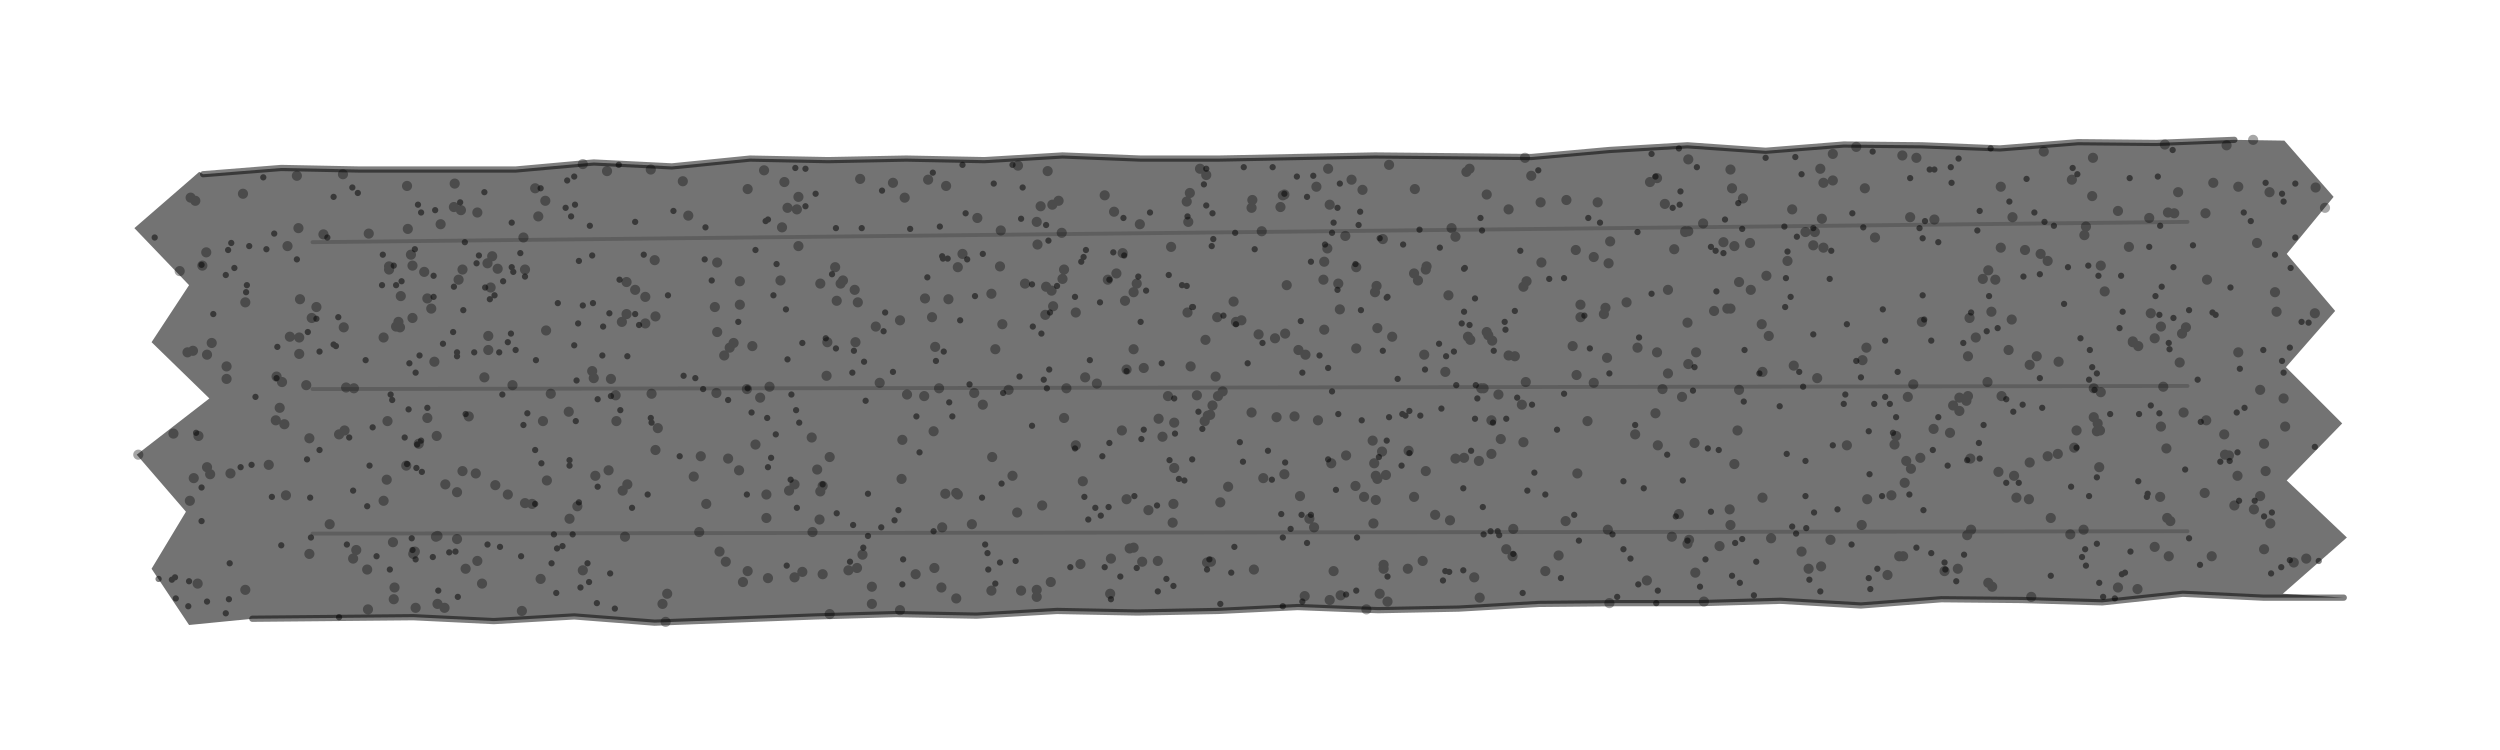
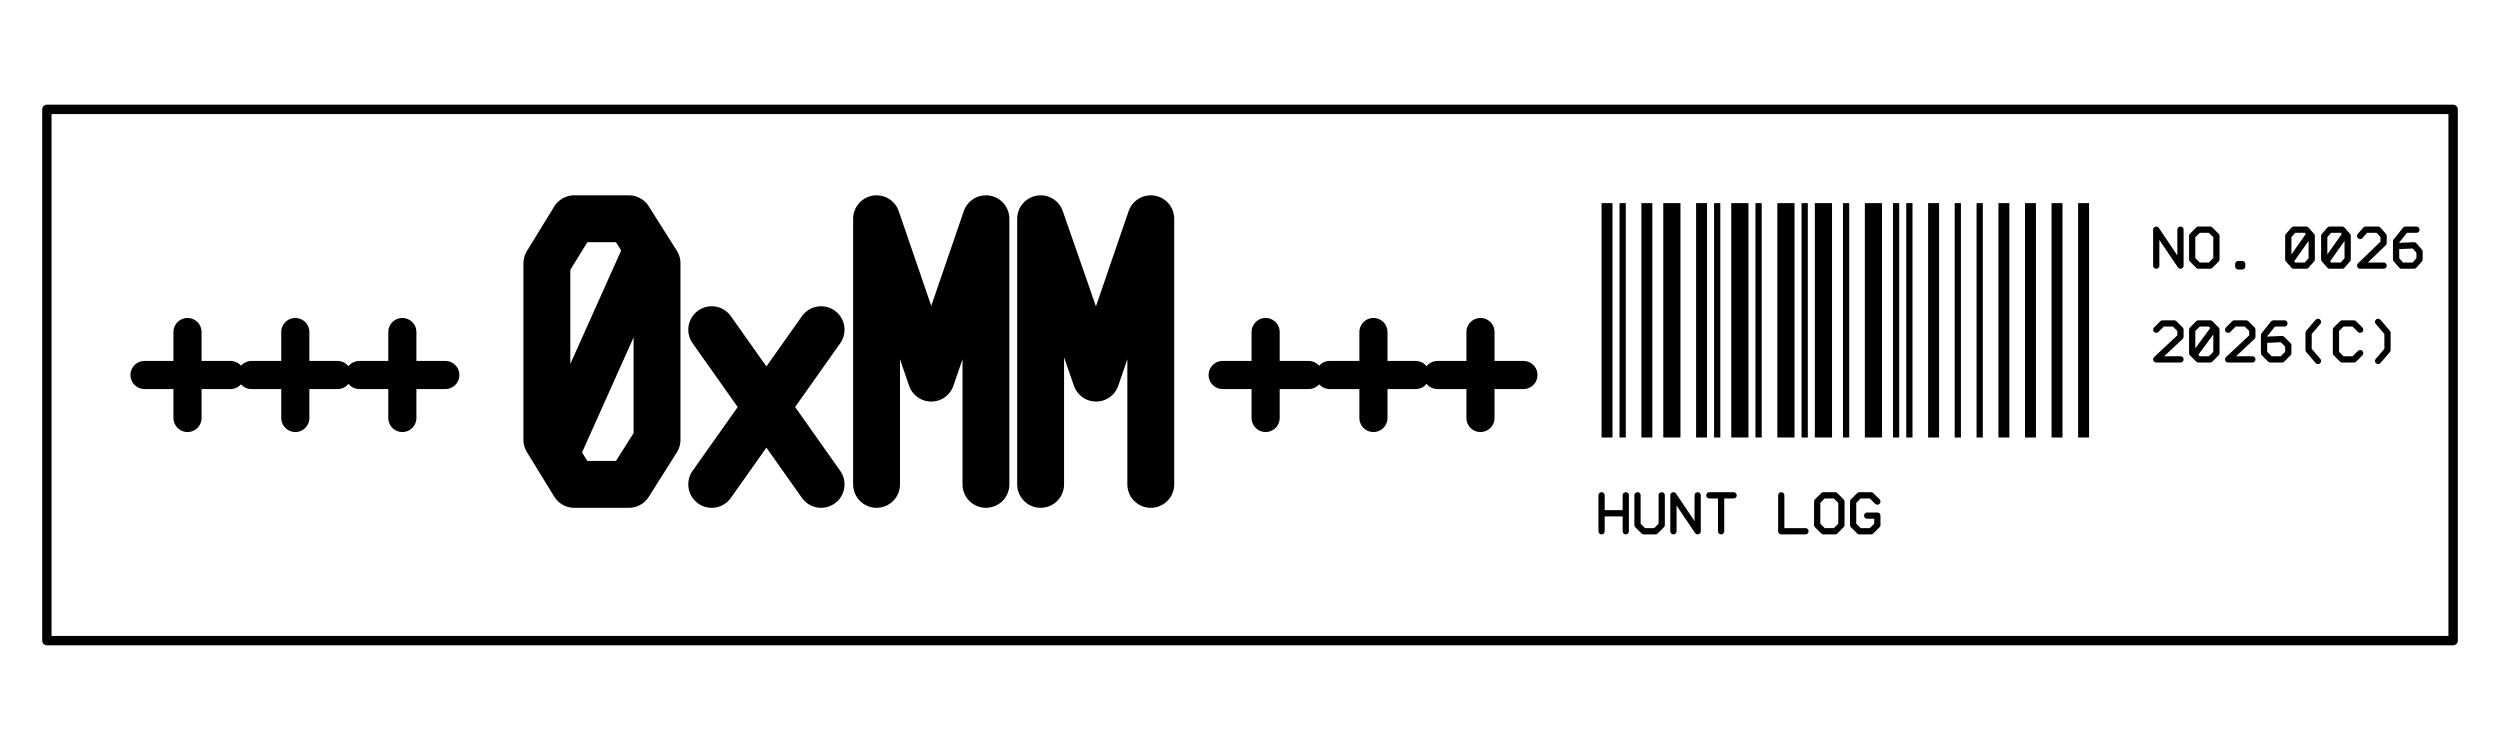
<svg xmlns="http://www.w3.org/2000/svg" viewBox="0 0 320 96">
  <g fill="none" stroke="#000" stroke-linecap="round" stroke-linejoin="round">
-     <path d="M26 22.3l10-.8 10 .2 10 0 10 0 10-.9 10 .5 10-1 10 .2 10-.2 10 .2 10-.6 10 .4 10 0 10-.2 10-.2 10 .1 10 .1 10-.9 10-.6 10 .7 10-.8 10 .1 10 .4 10-.8 10 .1 10-.4 6.4 .1 6.3 7.2-6 7.3 6.2 7.3-6.3 7.2 7.2 7.2-7.1 7.3 7.7 7.3-8.2 7.2 7.8 .5-10.3 0-10.3-.5-10.3 1.1-10.3-.3-10.3-.1-10.3 .8-10.3-.6-10.3 .3-10.3 0-10.3 .1-10.3 .6-10.3 .2-10.3-.4-10.2 .5-10.3 .2-10.3-.2-10.3 .6-10.3-.2-10.3 .3-10.3 .4-10.3 .4-10.3-.8-10.3 .6-10.3-.5-10.3 .1-10.3 .1-8.1 .8-4.8-7.2 4.4-7.3-6.3-7.3 9.3-7.2-7.4-7.2 4.8-7.3-7-7.3 8.3-7.2z" fill="#000" stroke="none" fill-rule="evenodd" opacity="0.55" />
-     <path d="M255.8 60.4h0M282.2 63.1h0M249.6 55.4h0M119.7 44.4h0M155.9 50.7h0M254.5 34.6h0M36.6 63.4h0M93.9 43.9h0M50.3 69.4h0M94.7 36h0M244.9 49.2h0M95.7 73.1h0M133.8 40.3h0M290.6 67h0M228.8 33.4h0M247.5 54.9h0M252.1 40.7h0M238.3 67.2h0M127 58.5h0M277.8 66.7h0M55.9 55.8h0M211.2 23.3h0M148.2 71.8h0M273.6 75.4h0M43.4 55.6h0M262.1 58.4h0M277.6 71.2h0M202.3 40.6h0M251.8 68.5h0M222.4 55.1h0M107.6 36.3h0M118.4 38.2h0M164.4 24.9h0M221.5 39.5h0M62.4 33.7h0M127.4 44.7h0M238.7 24.1h0M80.2 36.1h0M67.2 64.4h0M174.6 63.6h0M250.8 52.6h0M109.7 72.7h0M225.6 47.6h0M176.6 76h0M54.7 38.2h0M132.7 28.4h0M233 21.6h0M268.5 54.2h0M191 43.6h0M282.4 53.8h0M271.1 75.2h0M155.8 40.6h0M256.2 50.7h0M104.6 60.1h0M151.9 25.8h0M254.4 48.9h0M292.3 51h0M282.5 35.8h0M78.8 50.6h0M234.3 69.1h0M200.5 25.6h0M122.4 76.6h0M115.4 61.3h0M193.1 26.8h0M212.1 22.8h0M69.5 53.9h0M53.2 77.8h0M137.7 57h0M290.5 24.6h0M187.4 58.6h0M296.3 40.1h0M285.3 58.3h0M152.1 28.4h0M83.9 40.5h0M115.2 41h0M246 41.2h0M195.2 20.2h0M57 62h0M269.4 37.3h0M26.4 32.3h0M119.3 40.6h0M176.2 36.6h0M200.4 66.7h0M239 63.9h0M182.6 34.1h0M255.4 35.8h0M260.7 45.6h0M195.3 48.9h0M202.3 39h0M181 63.6h0M119.5 55.2h0M146.4 47.1h0M125.8 51.8h0M218 28.6h0M58.5 69h0M42.2 67.1h0M232.1 31.4h0M197.3 33.6h0M266.8 30.1h0M220.6 31h0M106.2 78.6h0M225.6 63.7h0M180.3 57.7h0M110.4 71h0M134.5 74.5h0M44.3 49.6h0M273.7 44.3h0M59 26.9h0M218.1 77h0M205.5 39.4h0M186.3 58.7h0M88.8 61h0M35.4 48.2h0M214.3 31.9h0M129.6 60.9h0M91.7 50.3h0M187.9 43.1h0M76.2 60.9h0M215.7 29.6h0M245.8 58.6h0M262.5 66.3h0M157.2 62.3h0M106.2 58.5h0M40.5 39.3h0M160.5 72.9h0M210.8 74.3h0M192.1 56.2h0M149.9 31.6h0M242.7 55.8h0M63 32.8h0M79.7 62.8h0M186.3 30.3h0M211.9 52.9h0M92.7 45.5h0M84.2 54.8h0M255 75.1h0M130.2 65.6h0M50.7 41.8h0M259.8 59.2h0M143.6 55.1h0M155.2 51.9h0M73.9 64.8h0M284.7 55.6h0M158.9 41h0M154.2 53.9h0M190.3 24.9h0M172.2 30.2h0M196 22.5h0M112.1 41.8h0M105.8 48.1h0M62 48.3h0M242.5 56.9h0M152.4 46.9h0M233.1 72.5h0M170.4 59.3h0M212.8 49.8h0M161.1 42.8h0M144.2 47.3h0M244.5 27.8h0M50.5 75.2h0M161.7 61.2h0M276.5 63.6h0M177.6 77h0M193.9 45.6h0M68.9 27.7h0M241.6 73.6h0M118.3 50.7h0M209.3 55.6h0M95.1 74.5h0M173.5 62.2h0M212.1 45.1h0M215.7 29.7h0M172.3 58.3h0M195.4 36h0M68.5 24.1h0M52.2 29.3h0M154.6 53.2h0M217.1 45.1h0M234.6 19.7h0M115.8 25.3h0M163.4 53.4h0M182.3 45.4h0M121.4 38.3h0M47.2 29.9h0M154.9 53.1h0M45.6 70.4h0M25 25.7h0M144 38.5h0M164.4 60.7h0M185.6 66.6h0M150.3 59.9h0M135.5 25.7h0M38.2 29.2h0M142.9 35h0M175.9 59.3h0M277.5 27.2h0M288.4 17.9h0M120.6 67.5h0M160.2 52.8h0M260 76.4h0M102.2 31.5h0M276.6 54.6h0M272.5 31.6h0M257.6 27.8h0M58.7 35.8h0M279.8 41.9h0M141.8 35.8h0M38.3 45.3h0M157.9 38.6h0M224.1 37.1h0M181.1 24.2h0M175.7 56.4h0M201.3 44.3h0M216.1 20.4h0M195 56.6h0M171.6 76.2h0M221.7 24.1h0M56 68.6h0M119.6 72.7h0M244 59h0M118.8 23h0M293.6 72h0M276.9 49.5h0M96.7 56.9h0M135.9 29.8h0M49.1 43.2h0M59.2 34.5h0M268 49.7h0M233.2 28h0M195 36.7h0M23 34.7h0M251.9 50.7h0M193.7 67.7h0M100.8 26.6h0M268.4 55.2h0M24.8 61.2h0M221.4 65.2h0M54.3 34.8h0M222 59.4h0M115.2 78.1h0M102.7 73.2h0M55.6 46.3h0M231.5 72.8h0M194.8 51.8h0M250.8 50.9h0M288.5 65.2h0M267.8 25.1h0M289.8 56.8h0M215.3 50.8h0M257.8 60.9h0M53.6 56.8h0M31.4 38.7h0M111.6 75.1h0M79.6 41.2h0M177 30.6h0M145.5 36.3h0M221.5 67.2h0M182.1 71.8h0M156.2 64.3h0M44 41.9h0M108.6 73h0M158.2 41.2h0M206 77.2h0M252.3 67.8h0M205.8 67.8h0M176.3 42h0M106.9 34.2h0M112.6 49h0M261.2 32.5h0M128 34.1h0M153.6 21.6h0M193.6 71.2h0M275.3 40.1h0M65 63.3h0M231.1 29.7h0M34.4 59.5h0M124.7 50.3h0M177.1 72.8h0M52.8 34h0M26.9 60.7h0M39.6 70.9h0M189.9 49.7h0M92.9 71.9h0M49.6 53.9h0M252.2 58.7h0M31.1 24.8h0M98.1 63.3h0M56 77.3h0M268 53.4h0M265.5 57.3h0M62.5 43h0M24 45.1h0M205.3 40.2h0M208.2 38.7h0M275.8 43.3h0M93.4 44.5h0M38.4 38.3h0M226.4 43h0M143.7 32.4h0M250.6 72.8h0M138.3 72.2h0M201.7 32h0M47 72.9h0M39.6 56.1h0M185.8 29.2h0M142.2 71.5h0M25.9 34h0M31.4 75.5h0M39.9 40.7h0M259.8 46.7h0M83.3 21.7h0M81.3 37.1h0M257.1 44.8h0M173.6 34.2h0M132.7 75.5h0M49.5 61.4h0M105.9 43.8h0M221.1 39.5h0M155.6 48.2h0M154.4 22.4h0M128.3 41.5h0M136 35.7h0M144.2 63.9h0M38 22.5h0M168.7 53.8h0M243.5 19.9h0M78.2 48.5h0M100.4 23.3h0M176 37.4h0M155 71.9h0M144.6 70.2h0M100.1 29.1h0M131.2 36.3h0M223.1 25.4h0M222 31.5h0M132.8 31.3h0M58.1 26.5h0M296.4 24h0M279 46.4h0M267 29h0M182.5 60.3h0M103.9 56h0M273 43.7h0M25.4 55.8h0M238.4 46.1h0M254.9 39.9h0M145.1 44.7h0M43.9 22.3h0M197.8 73.1h0M69.2 74.1h0M109.5 43.8h0M180.2 72.8h0M197.2 25.9h0M204.5 25.9h0M150.2 64.5h0M126.9 37.6h0M107.9 35.9h0M128.1 29.5h0M150.3 54.1h0M193.1 45.5h0M72.8 52.7h0M133.9 36.7h0M222.6 49.9h0M177.4 60.8h0M136.5 49.7h0M148.8 55.9h0M233.4 23.4h0M49.8 34.5h0M206.1 30.9h0M27.1 43.9h0M60.9 60.6h0M286 64.7h0M178.2 43.1h0M24.7 44.9h0M164.7 36.5h0M132.7 76.4h0M122.6 34.2h0M142.1 76h0M29 46.9h0M107.1 38.5h0M213.1 26.1h0M286.4 60.9h0M275.1 27.9h0M149.5 50.7h0M282.3 27.3h0M69.8 25.7h0M125.1 27.9h0M219.4 39.8h0M52.8 40.7h0M250 51.9h0M36.4 54.3h0M156.5 50.1h0M229.4 26.8h0M214.9 65.8h0M276.6 41.8h0M80.3 62h0M185.4 37.8h0M278.3 27.3h0M199.5 71.1h0M176.1 64h0M138.6 61.6h0M77.9 60.2h0M56.4 28.7h0M51.3 37.9h0M275.8 70h0M29 48.5h0M54.7 53.5h0M145.9 28.7h0M134.6 37.2h0M154.3 43.5h0M291.2 37.4h0M35.8 52.2h0M152 40h0M289.8 70.3h0M133.2 26.4h0M266.7 67.8h0M279.3 42.7h0M83.4 50.4h0M166.4 63.5h0M56.9 77.8h0M169.4 35.8h0M187.7 22h0M251.7 51.3h0M74.6 21h0M168.2 67.5h0M84.8 77.3h0M189.6 49.7h0M291.4 39.9h0M216 41.3h0M116.1 50.5h0M286.5 23.9h0M130.3 21.2h0M134.1 21.9h0M244.6 60h0M289.3 63.5h0M115.5 56.3h0M62.5 44.8h0M47.1 78h0M205.9 33.7h0M169.5 42.2h0M268.7 59.8h0M216.9 56.7h0M60 53.3h0M257.5 40.9h0M152.3 24.7h0M262.1 33.4h0M142.6 27.1h0M165.7 53.3h0M61.1 27.2h0M104 68.1h0M258.1 63.7h0M98.5 49.5h0M225.5 41.5h0M145.1 37.4h0M166.2 44.8h0M120.5 75.2h0M189.3 59h0M259.7 63.9h0M90.4 64.5h0M191.8 50.5h0M216 69.6h0M99.9 35.9h0M168.5 23.9h0M240 30.4h0M104.9 66.5h0M268.9 34h0M52 59.6h0M190.5 42.9h0M66.8 78.2h0M45.2 71.5h0M83.8 33.3h0M134.7 26.2h0M232.3 29.7h0M94.7 39h0M245.3 20.2h0M226.1 35.3h0M101.7 62h0M82.6 38h0M295.2 71.5h0M288.9 31.1h0M213.5 37.1h0M216.2 69.1h0M204 49h0M201.9 60.6h0M63.4 62.1h0M52.9 70.9h0M114.3 23.4h0M22.2 55.5h0M37.1 43.1h0M29.5 60.6h0M261.6 19.4h0M190.9 58.1h0M174.9 78h0M105.3 73.5h0M169.9 31.8h0M95.7 24.2h0M233.4 31.7h0M183.7 65.9h0M89.7 58.4h0M209.6 44.5h0M238.9 44.5h0M58.2 23.5h0M58.5 63h0M160.2 26.6h0M285 18.6h0M185 47.6h0M268.8 55.1h0M256.1 31.7h0M167.6 66.4h0M122.6 63.3h0M134.8 39.2h0M94.6 60.2h0M77.7 21.9h0M65.6 49.3h0M176.1 60.9h0M53.1 70.6h0M72.9 66.4h0M129.1 49.9h0M254.5 74.6h0M170 21.6h0M105.3 62.2h0M248.9 73.1h0M174.4 24.3h0M96.3 44.3h0M55.2 39.5h0M105 62.9h0M148.3 53.6h0M101 62.8h0M173 23h0M278.8 24.6h0M87.4 23.2h0M243.1 71.2h0M147 65.3h0M243.6 71.2h0M284.8 58.2h0M167 76.3h0M80 68.7h0M242.1 63.4h0M283.3 23.4h0M38.3 43.2h0M91.8 42.5h0M68.1 64.5h0M44.1 55.1h0M109.8 38.7h0M229.6 46.8h0M226.7 68.9h0M277.1 18.5h0M91.5 39.3h0M171.3 36.3h0M140.4 49.1h0M234.6 23.1h0M123.2 32.5h0M137.7 40h0M85.4 76h0M224 31.1h0M277.3 57.4h0M67 30.4h0M243.8 61.8h0M102 26.8h0M45.3 49.7h0M176.3 61.3h0M88.1 27.6h0M277.4 66.3h0M111.6 77.3h0M145.1 70.1h0M216.1 46.6h0M121.1 23.8h0M122.4 63.1h0M109.4 37.1h0M110.1 22.9h0M263.4 58.1h0M192.8 70.3h0M188.2 43.5h0M259.2 32h0M52.6 32.6h0M121 63.2h0M164.5 42.7h0M273 43.8h0M292.5 54.6h0M170.2 76.8h0M171.5 39.6h0M204 32.9h0M161.5 29.6h0M82.6 41.4h0M214 68.7h0M36.1 48.9h0M256.1 23.9h0M83.9 57.6h0M101.7 73.9h0M26.5 59.8h0M182.5 34.5h0M222.6 36.1h0M39.2 49.3h0M35.3 53.8h0M76 48.4h0M290 60.3h0M175.8 67h0M136.2 53.5h0M230.6 70.6h0M164.2 25h0M136.2 34.5h0M160.3 25.6h0M50.4 76.7h0M150.1 66.9h0M190.3 42.5h0M188.7 73.9h0M59.2 60.3h0M177.8 21.1h0M213.5 47.8h0M52.1 23.8h0M176.9 57.8h0M154.5 72h0M297.6 26.6h0M167.1 45.4h0M41.4 30h0M173.6 44.6h0M97.8 21.8h0M217 73.3h0M61.1 71.8h0M130.7 75.6h0M24.3 64.1h0M181 35h0M289.3 49.9h0M95.6 49.8h0M265.8 55.1h0M220.1 69.9h0M237.6 18.8h0M212.2 57h0M203.2 53.9h0M265.2 23h0M124.4 67.1h0M126.9 75.6h0M279.5 52.8h0M221.5 21.7h0M97.3 50.9h0M17.7 58.2h0M163.9 26.5h0M205.7 45.8h0M36.8 31.5h0M70.5 50.4h0M163.2 43.3h0M267.9 20.2h0M251.9 45.6h0M67.2 34.5h0M85.2 79.6h0M181.5 35.9h0M98.3 74h0M92.1 70.6h0M283.1 71.2h0M169.5 33.5h0M146.2 71.9h0M70 61.5h0M51 41.2h0M49.1 64.1h0M138.9 48.3h0M78.9 53.9h0M24.4 25.3h0M62.8 36.8h0M253.8 35.7h0M75.8 47.5h0M190.9 53.8h0M263.5 46.3h0M170.2 26.2h0M170.7 73.1h0M188.1 21.6h0M133.4 64.7h0M25.3 74.7h0M236.4 57h0M232.6 48.4h0M201.8 48h0M216.1 29.6h0M105 36.3h0M177.1 72.3h0M153.2 50.6h0M271.1 27h0M93.2 58.7h0M244.2 50.8h0M89.5 68.1h0M55.8 68.7h0M102.2 25.2h0M98.1 66.3h0M51.2 41.9h0M252.9 43.2h0M141.4 25h0M63.7 34.4h0M91.8 33.6h0M49.8 34.1h0M189.4 76.5h0M120.2 49.7h0M69.9 42.3h0M80.2 40.2h0M61.7 74.7h0M247.6 28.1h0M26.5 45.4h0M117.2 73.5h0M74.6 73h0M268.9 50.2h0M265 68.4h0M59.6 72.8h0M286.5 45.1h0" stroke-width="1.3" opacity="0.35" />
-     <path d="M247 21.7h0M220 57.6h0M139.5 46.1h0M133.9 28.8h0M27.3 40.2h0M290 23.4h0M117.3 53.3h0M239.2 74h0M186.4 49.3h0M271.5 35.3h0M177 44.9h0M134.4 40h0M157.6 73.3h0M276.2 22.6h0M139 32h0M286.3 52.8h0M184.2 44h0M66 44.8h0M110.5 70.1h0M229.2 38h0M121.3 33.1h0M284.2 59.1h0M189.7 29.5h0M292 72.6h0M61.3 32.7h0M265.3 21.5h0M156.6 40.4h0M225.2 47.8h0M138.4 33.5h0M40.9 57.6h0M155.2 27.3h0M179.5 53h0M81.3 40.2h0M125.8 32.5h0M98.2 53.5h0M48.2 71.2h0M116.5 29.3h0M215 26.2h0M261.7 28.4h0M64.3 50.5h0M203.5 44.6h0M114.3 47.6h0M241.9 51.7h0M72 69.9h0M54.7 52.2h0M79.3 35.8h0M43.4 79h0M231.6 74.2h0M154.8 71.6h0M53.2 47.7h0M223.2 51.4h0M61 33.7h0M226 20.2h0M96.2 52.8h0M75.8 32.7h0M267.8 47h0M95.6 63.3h0M139.3 66.5h0M142 56.7h0M146.1 56.2h0M130.5 48.2h0M50 50.5h0M292.1 24.8h0M53.5 26.2h0M68.5 64.5h0M264.2 38.9h0M103.1 26.4h0M140.9 66h0M277.7 44.7h0M253.1 29.5h0M279.7 60.1h0M87.5 48.1h0M222.1 69.5h0M111.1 63.2h0M276.5 28.9h0M49 32.6h0M221.7 73.7h0M153.4 52.7h0M161.6 43.9h0M211.4 19.7h0M65.7 34.8h0M98.3 28.1h0M31.9 31.5h0M43.3 40.6h0M235.2 65.2h0M67.2 35.4h0M103.1 21.6h0M274.8 63.6h0M143.9 32.7h0M46.8 46.1h0M74 41.4h0M231.2 67.6h0M232.1 29.2h0M101.9 52.5h0M40.9 45h0M164.2 68.8h0M45.8 24.7h0M142 35.8h0M25.8 62.4h0M36 69.8h0M222.5 26h0M239.9 51.7h0M152.6 39.3h0M137.6 38h0M118.7 35.5h0M211.9 22.6h0M234.2 35.7h0M250.7 20.3h0M245.7 29.2h0M150.9 61.3h0M122.9 41h0M105.7 43.3h0M102.7 43.9h0M247.2 43.6h0M78.2 50.7h0M115.5 74.8h0M29.6 31.1h0M71.3 70.2h0M109.3 44.9h0M172.3 76.1h0M195.5 62.8h0M110.3 29.2h0M275.3 51.9h0M188.1 41.6h0M132.1 54.5h0M204.8 28.5h0M31.5 37.4h0M129.6 21.1h0M115.6 71.6h0M246.1 37.8h0M276.7 36.7h0M223.3 44.8h0M242.9 47.6h0M267.4 63.5h0M83.4 54.1h0M126.4 70.8h0M166 22.6h0M176.6 30.5h0M96.7 32h0M177.8 53.4h0M53.9 27.2h0M180.4 58h0M47.7 54.7h0M30 34.3h0M112.9 24.4h0M212 77.2h0M200.2 50.4h0M295.5 41.3h0M288.1 28.3h0M72.9 59.6h0M71.2 75.9h0M130.7 28h0M288.6 64.1h0M191.1 54.1h0M194.6 32.1h0M125.7 63.7h0M261.4 52.2h0M188.8 53.6h0M82.4 32.6h0M57.5 70.7h0M201.5 65.9h0M265.8 57.3h0M104.4 24.8h0M171.5 23.5h0M266.9 70.3h0M59.3 39.7h0M167.8 65.9h0M148.2 75.7h0M67.5 52.9h0M41.9 30.4h0M55.5 35.3h0M128.2 61.9h0M24.2 74.4h0M69.3 59.3h0M148.7 46.5h0M287.2 27.2h0M267.5 44.8h0M293.8 23.5h0M154.5 72.9h0M113.3 40h0M74.1 33.4h0M98 28.3h0M212.2 75.6h0M75.9 38.8h0M150.3 51h0M184.7 74.3h0M247.6 21.7h0M115 65.3h0M241 39.6h0M265.9 22.3h0M109.1 47.7h0M72.9 58.9h0M22.5 76.6h0M230 30.3h0M257.7 52.7h0M75.4 74.5h0M58.9 25.9h0M81.8 41.6h0M159.1 59.1h0M87 58.4h0M191.2 44.9h0M293.1 44.5h0M146 41.2h0M215.4 61.5h0M75.5 28.9h0M62.1 36.8h0M102 65h0M154.1 23.6h0M267.3 34h0M184.3 31.7h0M68.6 46.1h0M256.8 51.1h0M210.4 62.5h0M214.5 66.1h0M177.5 38.1h0M293.8 30.4h0M100.6 39.6h0M232.1 42.8h0M65.4 42.7h0M184.5 52.3h0M39.8 68.8h0M281.6 72.3h0M192.6 41.2h0M112.8 67.5h0M292.3 25.8h0M126.5 72.9h0M155.1 31.5h0M133.6 48.6h0M187.1 41.4h0M146.4 55h0M276.4 40.3h0M269.2 76.4h0M197.8 63.3h0M255.7 42h0M178.9 48.5h0M52.7 68.9h0M35.5 44.4h0M151.6 61.5h0M44.7 56h0M25.1 55.4h0M224.5 76.2h0M25.8 66.7h0M293.2 34.3h0M280.2 68.9h0M100.8 46h0M209.7 74.8h0M187.5 34.3h0M50.4 34h0M145.7 35.4h0M158.2 41.5h0M209.8 43.2h0M270.7 76.6h0M127.2 23.5h0M267 72.4h0M237 69.7h0M207.8 70.3h0M146.7 37.2h0M164 65.8h0M63.3 37.8h0M81.3 28.4h0M123.8 33.2h0M245.3 70.1h0M73.7 53.9h0M141.1 58.4h0M142.2 76.7h0M248.1 53.4h0M62.4 69.7h0M261.1 48.4h0M236.4 41.5h0M227.8 52h0M132.2 41.8h0M189.9 68.4h0M105.3 62h0M62 24.6h0M268.7 74.6h0M99.4 33.8h0M228.6 35.6h0M203.3 27.9h0M233 75.7h0M69.2 24.1h0M101.2 61.4h0M77.1 45.5h0M281.7 54h0M147.2 27.2h0M188.9 49.3h0M110.6 46.3h0M109.2 67.2h0M179.9 53.2h0M60.7 45.1h0M250.4 74.4h0M90 49.8h0M141.4 72.6h0M192.8 53.6h0M128.4 50.3h0M253.4 27h0M28.9 78.5h0M278.2 34.2h0M296.3 57.2h0M291.2 32.6h0M219.6 32.1h0M130.9 24h0M292.3 47.7h0M170.5 29.8h0M124.1 49.2h0M277.6 43.9h0M119.4 22.1h0M206 47.8h0M206.4 68.4h0M31.6 36.5h0M202.8 40.4h0M219 31.6h0M134.3 47.3h0M114.5 66.6h0M166.7 77h0M145.5 72.7h0M223 29.3h0M187.3 73h0M73.8 48.7h0M173.9 28.8h0M181.8 53.2h0M238.5 29.1h0M127.4 74.7h0M198.3 35.7h0M251.4 71h0M220.6 32.4h0M149.7 58.9h0M171.2 37.1h0M77.2 41.8h0M246.2 65.3h0M137.6 57.4h0M80.3 45.6h0M170.7 28.5h0M65.5 34.2h0M32.2 59.5h0M266.3 43.3h0M192.7 42.2h0M286.4 57.9h0M119.8 46.2h0M290.8 65.6h0M58.3 70.6h0M130 71.8h0M273.7 61.6h0M151.3 36.5h0M128 72h0M120.8 45h0M290.7 73.4h0M29.4 72.1h0M191.9 68.5h0M170 47.1h0M234.6 57h0M249.7 21.4h0M193.9 39.8h0M76.4 77.2h0M83.3 53.5h0M268.1 49.9h0M79.4 52.5h0M73.1 27.7h0M58 42.5h0M294.6 41.2h0M222.7 74.6h0M22 74.2h0M262.5 73.7h0M20.3 74.1h0M50.2 51.2h0M102.3 54.1h0M150.2 75h0M177.6 38h0M259 35.4h0M237.6 46.2h0M149.3 74.1h0M234.4 32.1h0M43 44.3h0M143.4 73.8h0M120.3 29h0M138.7 32.9h0M219 65.5h0M283.6 40.3h0M231.1 63.5h0M209.6 29.7h0M252.3 40h0M148.1 64.7h0M293.1 71.7h0M254.6 37.9h0M100.7 72.4h0M59.6 53h0M40.5 40.8h0M187.4 34.4h0M211.4 37.6h0M272 73.3h0M73.6 26.2h0M185 73.1h0M187.4 39.9h0M133.3 42.7h0M191.7 68h0M167.3 69.5h0M179.4 59.6h0M164.2 77.6h0M281.3 48.6h0M251.8 58.9h0M56.1 75.6h0M89 48.4h0M159.7 46.5h0M240.9 63.5h0M228.7 58.1h0M230.6 22.3h0M216 69.2h0M246.4 28.3h0M24.1 77.6h0M145.2 63.5h0M257.2 25.8h0M66.6 32.4h0M121.5 51.5h0M254.3 42.4h0M229.8 20.1h0M64 70h0M53.9 56.4h0M228.8 32.2h0M265.1 62.3h0M58.1 36.7h0M45.1 24h0M58.5 45.6h0M74.6 39.1h0M246.1 30.5h0M73.3 68.4h0M95.7 49.7h0M196.4 60.5h0M152.6 58.8h0M150.4 55.5h0M75.2 72.1h0M121.9 53.3h0M173.5 33.8h0M39.3 58.8h0M167.8 33.5h0M162.9 21.4h0M70.9 68.4h0M268.6 35.3h0M35.4 48.4h0M90.3 29.1h0M25.8 33.9h0M99 37.8h0M239.4 75.4h0M207 76.4h0M289.8 66.1h0M194.2 50.9h0M232.2 65.6h0M65 43.8h0M165.2 67.7h0M80.9 65h0M275.9 37.9h0M53.7 45.5h0M219.7 37.3h0M53.3 59.9h0M28.9 35.2h0M296.8 71.8h0M98.3 59.8h0M152 27.7h0M289.7 44.8h0M276.4 52.9h0M241.3 43.6h0M218.3 71.6h0M72.6 23.1h0M124.8 37.9h0M199.8 74h0M30.8 59.8h0M56.7 44h0M216.7 50h0M126.1 69.7h0M71.4 38.8h0M140.2 65h0M168.9 45.5h0M149.6 35.2h0M208.7 71.5h0M29.2 32h0M65.5 28.5h0M113.1 42.4h0M239.2 55.2h0M268.4 47.8h0M230.8 49.5h0M159.2 21.4h0M55.7 26.9h0M74.1 64.3h0M251.3 43.9h0M45.2 62.8h0M274.9 63.2h0M228.5 39.3h0M55.5 38h0M237.1 27.3h0M42.7 25.2h0M209.3 54.4h0M188.3 57.7h0M188.8 38.2h0M42.7 44.1h0M264.7 34.2h0M140.8 38.7h0M171.2 26.6h0M52.1 59.4h0M220.8 28.1h0M193.7 70.9h0M76.5 62.3h0M182.4 47.3h0M153.9 54.9h0M154.4 21.6h0M68.5 57.6h0M143.8 27.9h0M33.7 22.7h0M141.9 64.9h0M239.7 19.4h0M19.8 30.4h0M285.5 36.8h0M247.2 70.8h0M254.8 19h0M58.6 76.4h0M271.6 73.5h0M90.2 33.2h0M168.1 22.5h0M259.4 22.9h0M214.1 26.6h0M238.2 48.3h0M271.7 39.9h0M236 51.7h0M86.2 27h0M35.1 29.9h0M181.7 29.4h0M78.7 77.9h0M152.7 39.3h0M63.9 45.1h0M52.4 46.5h0M215.1 24.5h0M242.3 55.4h0M107 44.6h0M158.7 56.6h0M52.8 70.4h0M120.7 33.1h0M74.3 75.2h0M72.4 26.6h0M29.3 76.7h0M64.4 36h0M283.2 40h0M262.9 28.9h0M155.3 30.6h0M171.3 53h0M236.2 50.5h0M53.1 31.9h0M48.9 36.5h0M196.9 21.8h0M50.7 36.5h0M39.4 42.5h0M160.6 31.9h0M166.7 47.7h0M166.5 41.1h0M158 70h0M58.5 45.1h0M287.3 52.2h0M258.4 61.8h0M94.5 41.2h0M52.3 52.4h0M185.5 73.2h0M258.9 51.8h0M278.1 19.2h0M231.1 59h0M214.9 19h0M180.4 52.6h0M73.5 44.2h0M70.6 72.1h0M154.4 26.3h0M162.8 61.4h0M119.5 68h0M190.8 68h0M144.2 47.5h0M244.4 63.3h0M280.7 31.4h0M176.5 58.5h0M78.1 73.4h0M249 72.9h0M101.3 50.5h0M292.1 46.2h0M239.3 60.7h0M249.8 23.4h0M73.5 22.6h0M267.4 48.6h0M268.4 69.6h0M162.3 57.7h0M44.4 69.7h0M54 60.4h0M107 29.2h0M34.1 31.9h0M246.3 40.9h0M78 40.1h0M286.7 47.2h0M253.4 58.7h0M123.6 27.3h0M253.3 56.7h0M98.7 58.6h0M51.4 36h0M170 58.8h0M79.2 21.1h0M106.5 35.1h0M223 69h0M123.2 21.1h0M177.6 73.8h0M62.7 38.3h0M167.3 25.2h0M189.8 64.9h0M132.1 36.4h0M194.9 75.9h0M174.2 39.7h0M26.5 77h0M53.2 71.6h0M47 64.8h0M174.1 27.1h0M275.1 31.6h0M217.2 21.4h0M120.6 32.8h0M229.9 68.3h0M260.4 27.2h0M187.3 62.5h0M186.1 45h0M248.1 31h0M55.4 71.3h0M253.9 54.4h0M171 62.7h0M134.2 30.8h0M67 54.4h0M189.1 51h0M199.3 55h0M174.3 53.8h0M241.3 50.8h0M177.5 56.4h0M53.4 56.9h0M249.3 59.6h0M156.2 77.3h0M170.5 50.1h0M117.7 57.9h0M99.3 55.6h0M49.9 72.9h0M39.7 63.7h0M272.7 70.6h0M135.3 36.6h0M164.5 59.2h0M240.3 72.8h0M110.8 51.3h0M271.3 42h0M286.6 64.1h0M229.4 67.4h0M34.8 63.6h0M202.1 69.2h0M59.5 31h0M32.7 50.8h0M91.1 35.9h0M285.4 59h0M278.2 40.7h0M228.4 29h0M247.4 57.6h0M270.1 53h0M169.6 31.3h0M256.8 61.8h0M142.5 32.3h0M22.4 73.9h0M138.8 63.6h0M224.8 71.9h0M151.9 36.6h0M134 49.7h0M66.7 71.2h0M273.8 53h0M261.1 35.1h0M173.6 75.6h0M108.8 71.9h0M76.5 51.1h0M268.4 61.1h0M244.5 22.8h0M242.7 53.4h0M137 72.6h0M179.6 31.3h0M189.5 27.9h0M93.2 51.2h0M101.8 21.5h0M196.1 51.8h0M248.9 72h0M266.5 71.3h0M185.1 45.6h0M85.5 37.8h0M217.6 75.1h0M218.6 57.4h0M82.9 63.3h0M230.3 47.6h0M158.1 29.8h0M107.1 65.7h0M38 33.2h0M164.4 24.8h0M166.6 65.9h0M272.6 22.8h0M213.4 58.2h0M216.9 47h0M200.2 35.6h0M280.2 39.7h0M173.7 68.8h0M47.3 59.6h0M207.8 61.6h0M111.1 68.6h0M51.8 56h0" stroke-width="0.8" opacity="0.5" />
-     <path d="M40 31l240-2.6" stroke-width="0.5" opacity="0.18" />
-     <path d="M40 49.8l240-.4" stroke-width="0.5" opacity="0.18" />
-     <path d="M40 68.3l240-.3" stroke-width="0.5" opacity="0.18" />
-     <path d="M26 22.3l10-.8 10 .2 10 0 10 0 10-.9 10 .5 10-1 10 .2 10-.2 10 .2 10-.6 10 .4 10 0 10-.2 10-.2 10 .1 10 .1 10-.9 10-.6 10 .7 10-.8 10 .1 10 .4 10-.8 10 .1 10-.4M300 76.5l-10.3 0-10.3-.5-10.3 1.1-10.3-.3-10.3-.1-10.3 .8-10.3-.6-10.3 .3-10.3 0-10.3 .1-10.3 .6-10.3 .2-10.3-.4-10.2 .5-10.3 .2-10.3-.2-10.3 .6-10.3-.2-10.3 .3-10.3 .4-10.3 .4-10.3-.8-10.3 .6-10.3-.5-10.3 .1-10.3 .1" stroke-width="0.8" opacity="0.5" />
+     <path d="M6 14l308 0 0 68-308 0z" stroke-width="1.2" />
+     <path d="M18.5 48l11 0M24 42.5l0 11" stroke-width="3.6" />
+     <path d="M32.2 48l11 0M37.8 42.5l0 11" stroke-width="3.6" />
+     <path d="M46 48l11 0M51.5 42.5l0 11" stroke-width="3.6" />
+     <path d="M73.5 28l7 0 3.6 5.7 0 22.6-3.6 5.7-7 0-3.5-5.7 0-22.6 3.5-5.7M82.6 32.5l-11.2 25M91.1 42.2l14 19.8M105.1 42.2l-14 19.8M112.2 62l0-34 7 20.4 7-20.4 0 34M133.2 62l0-34 7.1 20.4 7-20.4 0 34" stroke-width="6" />
+     <path d="M156.5 48l11 0M162 42.5l0 11" stroke-width="3.6" />
+     <path d="M170.2 48l11 0M175.8 42.5l0 11" stroke-width="3.6" />
+     <path d="M184 48l11 0M189.5 42.5l0 11" stroke-width="3.6" />
+     <path d="M205 26l1.4 0 0 30-1.4 0z" fill="#000" stroke="none" fill-rule="evenodd" />
+     <path d="M207.3 26l.8 0 0 30-.8 0z" fill="#000" stroke="none" fill-rule="evenodd" />
+     <path d="M210.1 26l1.4 0 0 30-1.4 0z" fill="#000" stroke="none" fill-rule="evenodd" />
+     <path d="M212.9 26l2.2 0 0 30-2.2 0z" fill="#000" stroke="none" fill-rule="evenodd" />
+     <path d="M217.1 26l1.4 0 0 30-1.4 0z" fill="#000" stroke="none" fill-rule="evenodd" />
+     <path d="M219.4 26l.8 0 0 30-.8 0z" fill="#000" stroke="none" fill-rule="evenodd" />
+     <path d="M221.6 26l2.2 0 0 30-2.2 0z" fill="#000" stroke="none" fill-rule="evenodd" />
+     <path d="M224.7 26l.8 0 0 30-.8 0z" fill="#000" stroke="none" fill-rule="evenodd" />
+     <path d="M227.5 26l2.2 0 0 30-2.2 0z" fill="#000" stroke="none" fill-rule="evenodd" />
+     <path d="M230.6 26l.8 0 0 30-.8 0z" fill="#000" stroke="none" fill-rule="evenodd" />
+     <path d="M232.3 26l2.2 0 0 30-2.2 0z" fill="#000" stroke="none" fill-rule="evenodd" />
+     <path d="M235.9 26l.8 0 0 30-.8 0z" fill="#000" stroke="none" fill-rule="evenodd" />
+     <path d="M238.7 26l2.2 0 0 30-2.2 0z" fill="#000" stroke="none" fill-rule="evenodd" />
+     <path d="M242.3 26l.8 0 0 30-.8 0z" fill="#000" stroke="none" fill-rule="evenodd" />
+     <path d="M244 26l.8 0 0 30-.8 0z" fill="#000" stroke="none" fill-rule="evenodd" />
+     <path d="M246.8 26l1.4 0 0 30-1.4 0z" fill="#000" stroke="none" fill-rule="evenodd" />
+     <path d="M250.2 26l.8 0 0 30-.8 0z" fill="#000" stroke="none" fill-rule="evenodd" />
+     <path d="M253 26l.8 0 0 30-.8 0z" fill="#000" stroke="none" fill-rule="evenodd" />
+     <path d="M255.8 26l1.4 0 0 30-1.4 0z" fill="#000" stroke="none" fill-rule="evenodd" />
+     <path d="M259.2 26l1.4 0 0 30-1.4 0z" fill="#000" stroke="none" fill-rule="evenodd" />
+     <path d="M262.6 26l1.4 0 0 30-1.4 0z" fill="#000" stroke="none" fill-rule="evenodd" />
+     <path d="M266 26l1.4 0 0 30-1.4 0z" fill="#000" stroke="none" fill-rule="evenodd" />
+     <path d="M205 63.4l0 4.6M208.1 63.4l0 4.6M205 65.7l3.1 0M209.6 63.4l0 3.8 .8 .8 1.5 0 .8-.8 0-3.8M214.2 68l0-4.6 3.1 4.6 0-4.6M218.8 63.4l3.1 0M220.3 63.4l0 4.6M228 63.4l0 4.6 3.1 0M233.4 63.4l1.5 0 .8 .8 0 3-.8 .8-1.5 0-.8-.8 0-3 .8-.8M240.3 64.2l-.8-.8-1.5 0-.8 .8 0 3 .8 .8 1.5 0 .8-.8 0-1.2-1.3 0" stroke-width="0.8" />
+     <path d="M276 34l0-4.6 3.1 4.6 0-4.6M281.4 29.4l1.5 0 .8 .8 0 3-.8 .8-1.5 0-.8-.8 0-3 .8-.8M286.5 33.8l.5 0 0 .3-.5 0 0-.3M293.6 29.4l1.6 0 .7 .8 0 3-.7 .8-1.6 0-.7-.8 0-3 .7-.8M295.6 30l-2.4 3.4M298.2 29.4l1.6 0 .7 .8 0 3-.7 .8-1.6 0-.7-.8 0-3 .7-.8M300.2 30l-2.4 3.4M302.1 30.2l.7-.8 1.6 0 .7 .8 0 .9-3 2.9 3 0M309.3 29.4l-1.4 0-1.2 1.5 0 2.3 .7 .8 1.6 0 .7-.8 0-1-.7-.8-2.3 .1" stroke-width="0.8" />
+     <path d="M276 42.2l.8-.8 1.5 0 .8 .8 0 .9-3.1 2.9 3.1 0M281.4 41.4l1.5 0 .8 .8 0 3-.8 .8-1.5 0-.8-.8 0-3 .8-.8M283.4 42l-2.5 3.4M285.2 42.2l.8-.8 1.5 0 .8 .8 0 .9-3.1 2.9 3.1 0M292.4 41.4l-1.4 0-1.2 1.5 0 2.3 .8 .8 1.5 0 .8-.8 0-1-.8-.8-2.3 .1M296.7 41.2l-1.2 1.4 0 2.2 1.2 1.4M302.1 42.2l-.8-.8-1.5 0-.8 .8 0 3 .8 .8 1.5 0 .8-.8M304.4 41.2l1.2 1.4 0 2.2-1.2 1.4" stroke-width="0.8" />
  </g>
</svg>
